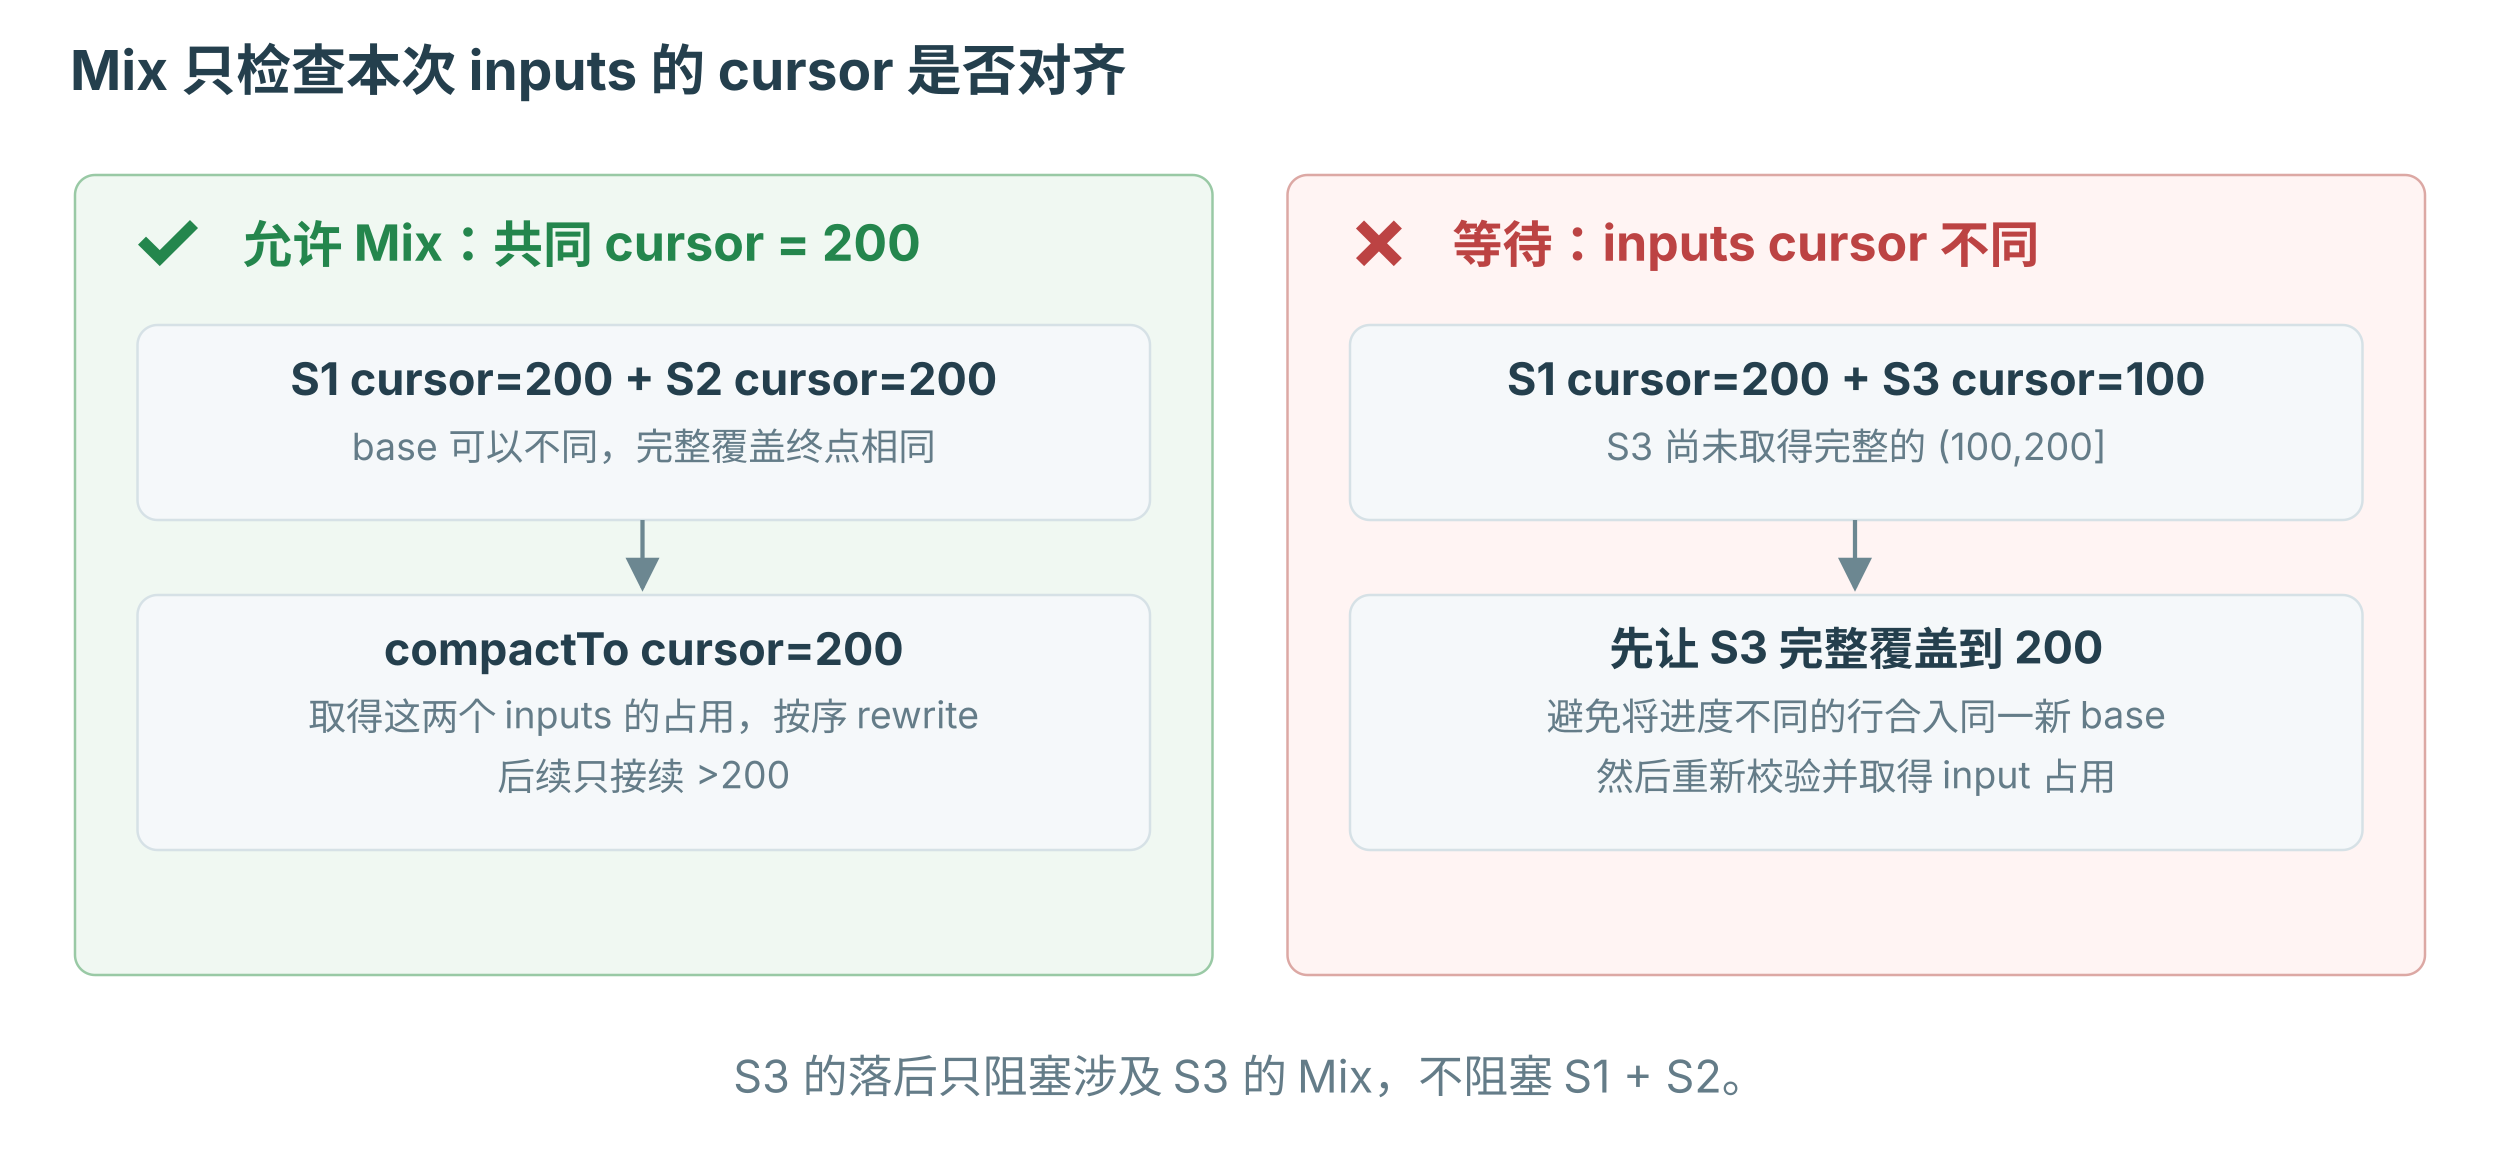
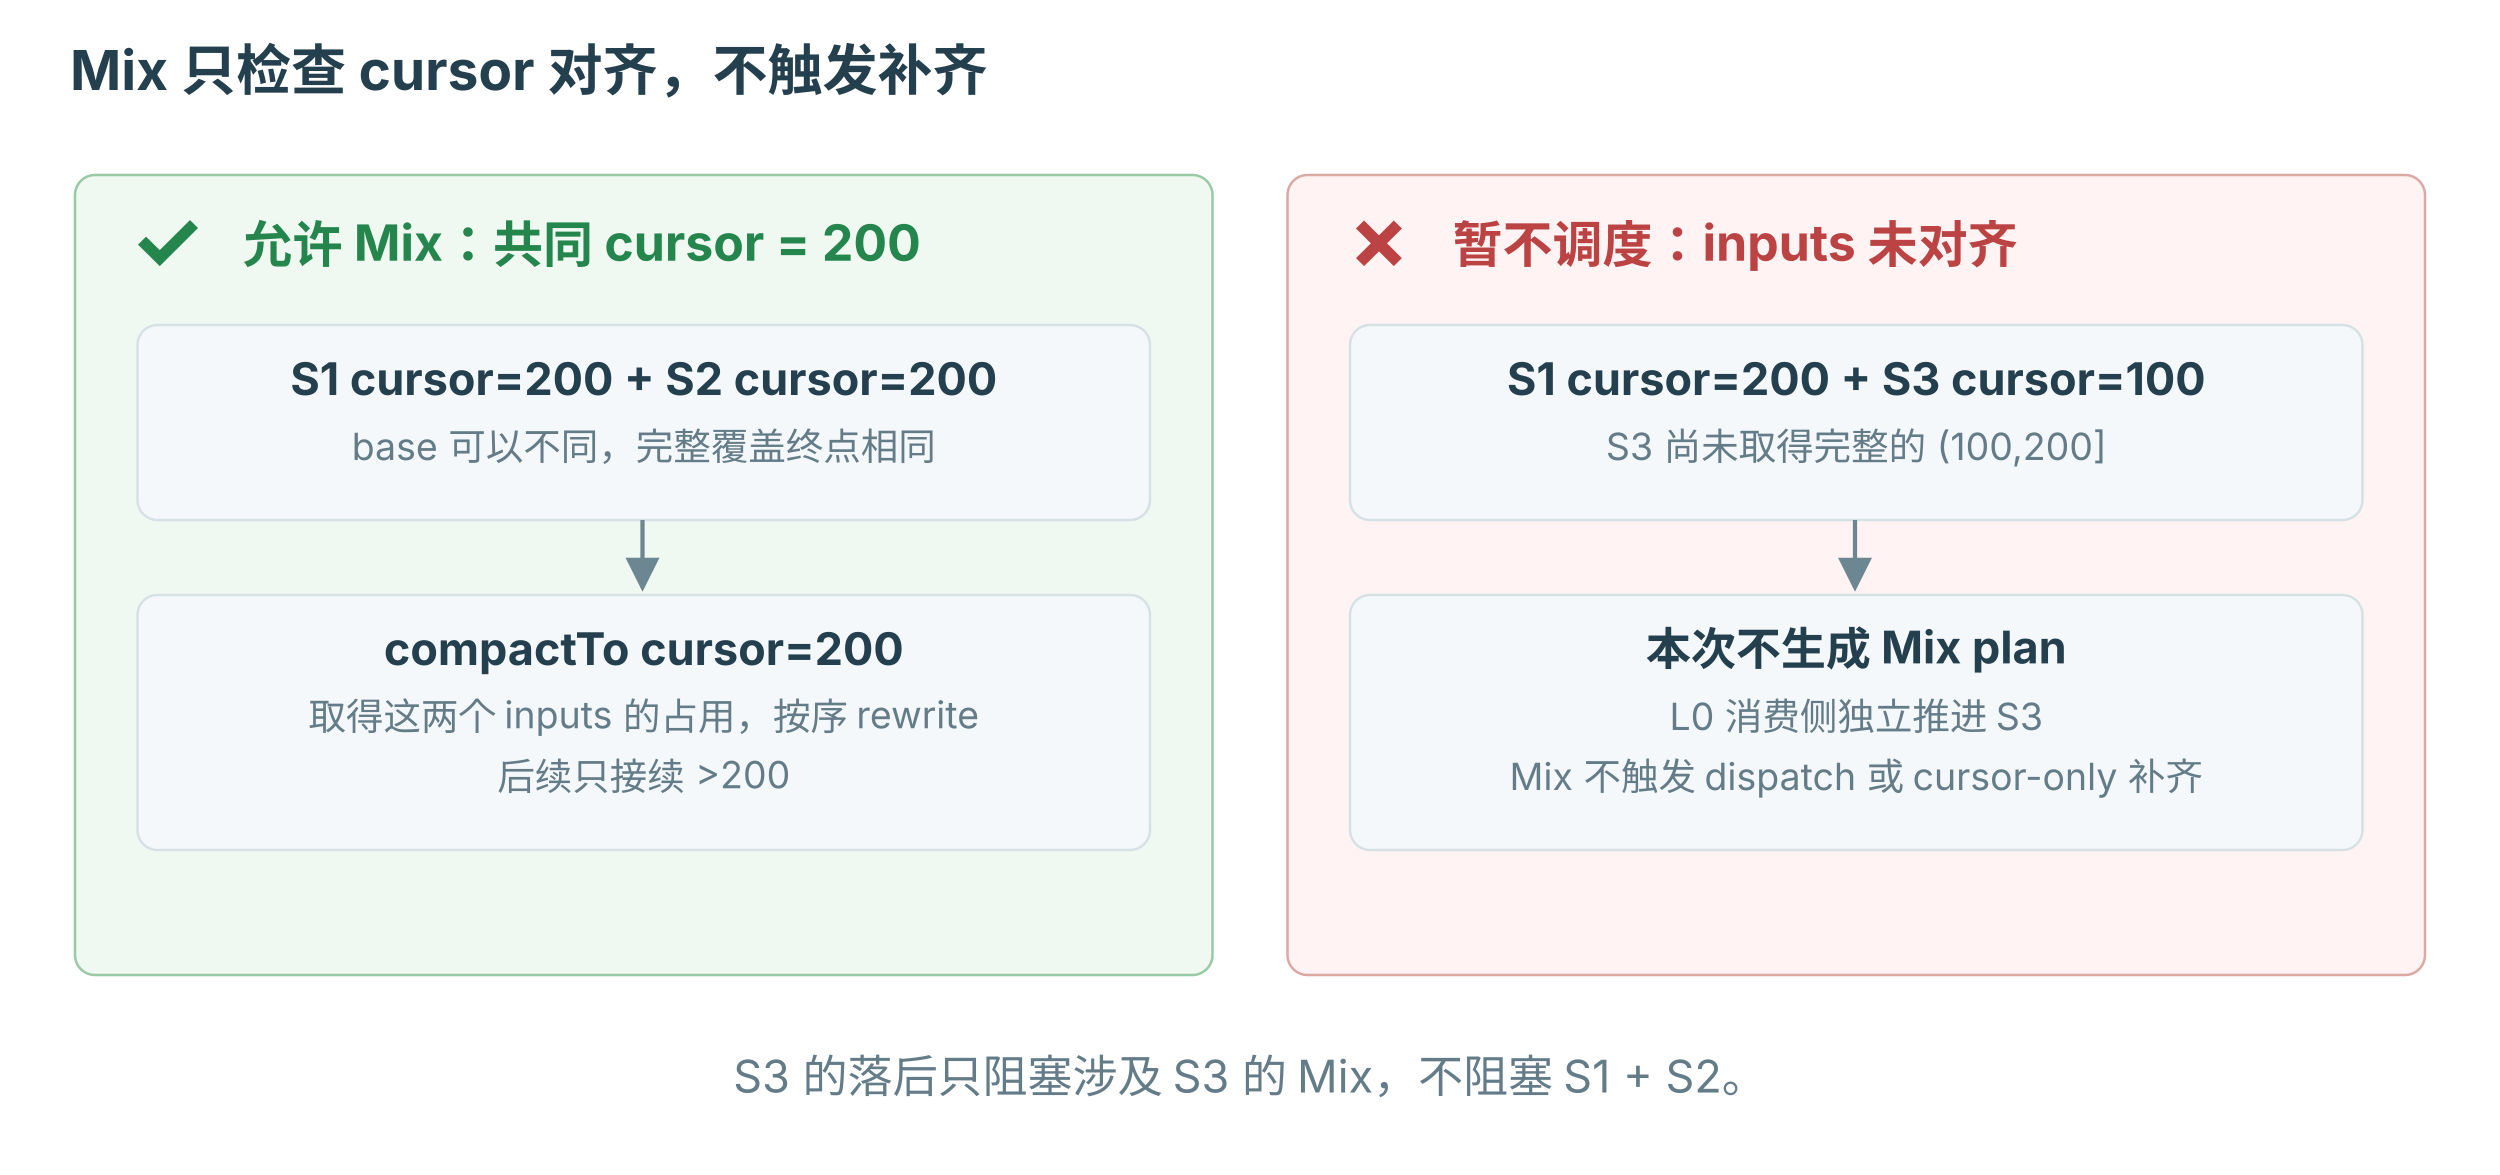
- <svg xmlns="http://www.w3.org/2000/svg" viewBox="0 0 1000 470" role="img" aria-label="Mix 只检查本次 inputs 的 cursor 是否对齐">
+ <svg xmlns="http://www.w3.org/2000/svg" viewBox="0 0 1000 470" role="img" aria-label="Mix 只检查 cursor 对齐，不触发补齐">
  <defs>
    <marker id="a" markerWidth="8" markerHeight="8" refX="7" refY="4" orient="auto">
      <path d="M0,0 L8,4 L0,8" fill="#6c8791" />
    </marker>
  </defs>
  <rect width="1000" height="470" fill="white" />
  <g font-family="-apple-system,BlinkMacSystemFont,PingFang SC,Microsoft YaHei,sans-serif">
-     <text x="28" y="36" font-size="22" fill="#243f4d" font-weight="650" text-anchor="start">Mix 只检查本次 inputs 的 cursor 是否对齐</text>
+     <text x="28" y="36" font-size="22" fill="#243f4d" font-weight="650" text-anchor="start">Mix 只检查 cursor 对齐，不触发补齐</text>
    <rect x="30" y="70" width="455" height="320" rx="8" fill="#f0f8f2" stroke="#99c9a5" />
    <rect x="515" y="70" width="455" height="320" rx="8" fill="#fff4f3" stroke="#dca8a4" />
    <text x="52" y="108" font-size="33" fill="#24864d" font-weight="650" text-anchor="start">✓</text>
    <text x="97" y="105" font-size="20" fill="#24864d" font-weight="650" text-anchor="start">允许 Mix：共同 cursor = 200</text>
    <rect x="55" y="130" width="405" height="78" rx="8" fill="#f5f8fa" stroke="#d6e1e6" />
    <text x="257.5" y="158" font-size="18" fill="#243f4d" font-weight="650" text-anchor="middle">S1 cursor=200 + S2 cursor=200</text>
    <text x="257.5" y="184" font-size="15" fill="#647c88" font-weight="400" text-anchor="middle">base 可以不同，完整覆盖终点相同</text>
    <path d="M257,208 L257,235" fill="none" stroke="#6c8791" stroke-width="1.7" marker-end="url(#a)" />
    <rect x="55" y="238" width="405" height="102" rx="8" fill="#f5f8fa" stroke="#d6e1e6" />
    <text x="257.5" y="266" font-size="18" fill="#243f4d" font-weight="650" text-anchor="middle">compactTo cursor=200</text>
    <text x="257.5" y="292" font-size="15" fill="#647c88" font-weight="400" text-anchor="middle">取得这两个 inputs 的占用，按序 rewrite</text>
    <text x="257.5" y="316" font-size="15" fill="#647c88" font-weight="400" text-anchor="middle">后续只接续 &gt;200</text>
    <text x="537" y="108" font-size="33" fill="#bc4343" font-weight="650" text-anchor="start">✗</text>
-     <text x="581" y="105" font-size="20" fill="#bc4343" font-weight="650" text-anchor="start">等待：inputs cursor 不同</text>
+     <text x="581" y="105" font-size="20" fill="#bc4343" font-weight="650" text-anchor="start">暂不调度：inputs 未对齐</text>
    <rect x="540" y="130" width="405" height="78" rx="8" fill="#f5f8fa" stroke="#d6e1e6" />
    <text x="742.5" y="158" font-size="18" fill="#243f4d" font-weight="650" text-anchor="middle">S1 cursor=200 + S3 cursor=100</text>
    <text x="742.5" y="184" font-size="15" fill="#647c88" font-weight="400" text-anchor="middle">S3 尚未取得完整的 (100,200]</text>
    <path d="M742,208 L742,235" fill="none" stroke="#6c8791" stroke-width="1.7" marker-end="url(#a)" />
    <rect x="540" y="238" width="405" height="102" rx="8" fill="#f5f8fa" stroke="#d6e1e6" />
-     <text x="742.5" y="266" font-size="18" fill="#243f4d" font-weight="650" text-anchor="middle">先让 S3 完整覆盖到 200</text>
-     <text x="742.5" y="292" font-size="15" fill="#647c88" font-weight="400" text-anchor="middle">避免将进度不同的行合入同一新 base</text>
-     <text x="742.5" y="316" font-size="15" fill="#647c88" font-weight="400" text-anchor="middle">然后重新校验并取得 input 占用</text>
+     <text x="742.5" y="266" font-size="18" fill="#243f4d" font-weight="650" text-anchor="middle">本次不生成 Mix plan</text>
+     <text x="742.5" y="292" font-size="15" fill="#647c88" font-weight="400" text-anchor="middle">L0 消费侧独立推进 S3</text>
+     <text x="742.5" y="316" font-size="15" fill="#647c88" font-weight="400" text-anchor="middle">Mix 不触发 dispatch 或 cursor-only 补齐</text>
    <text x="500" y="437" font-size="18" fill="#647c88" font-weight="400" text-anchor="middle">S3 的落后只阻塞涉及 S3 的 Mix，不阻塞 S1 + S2。</text>
  </g>
</svg>
